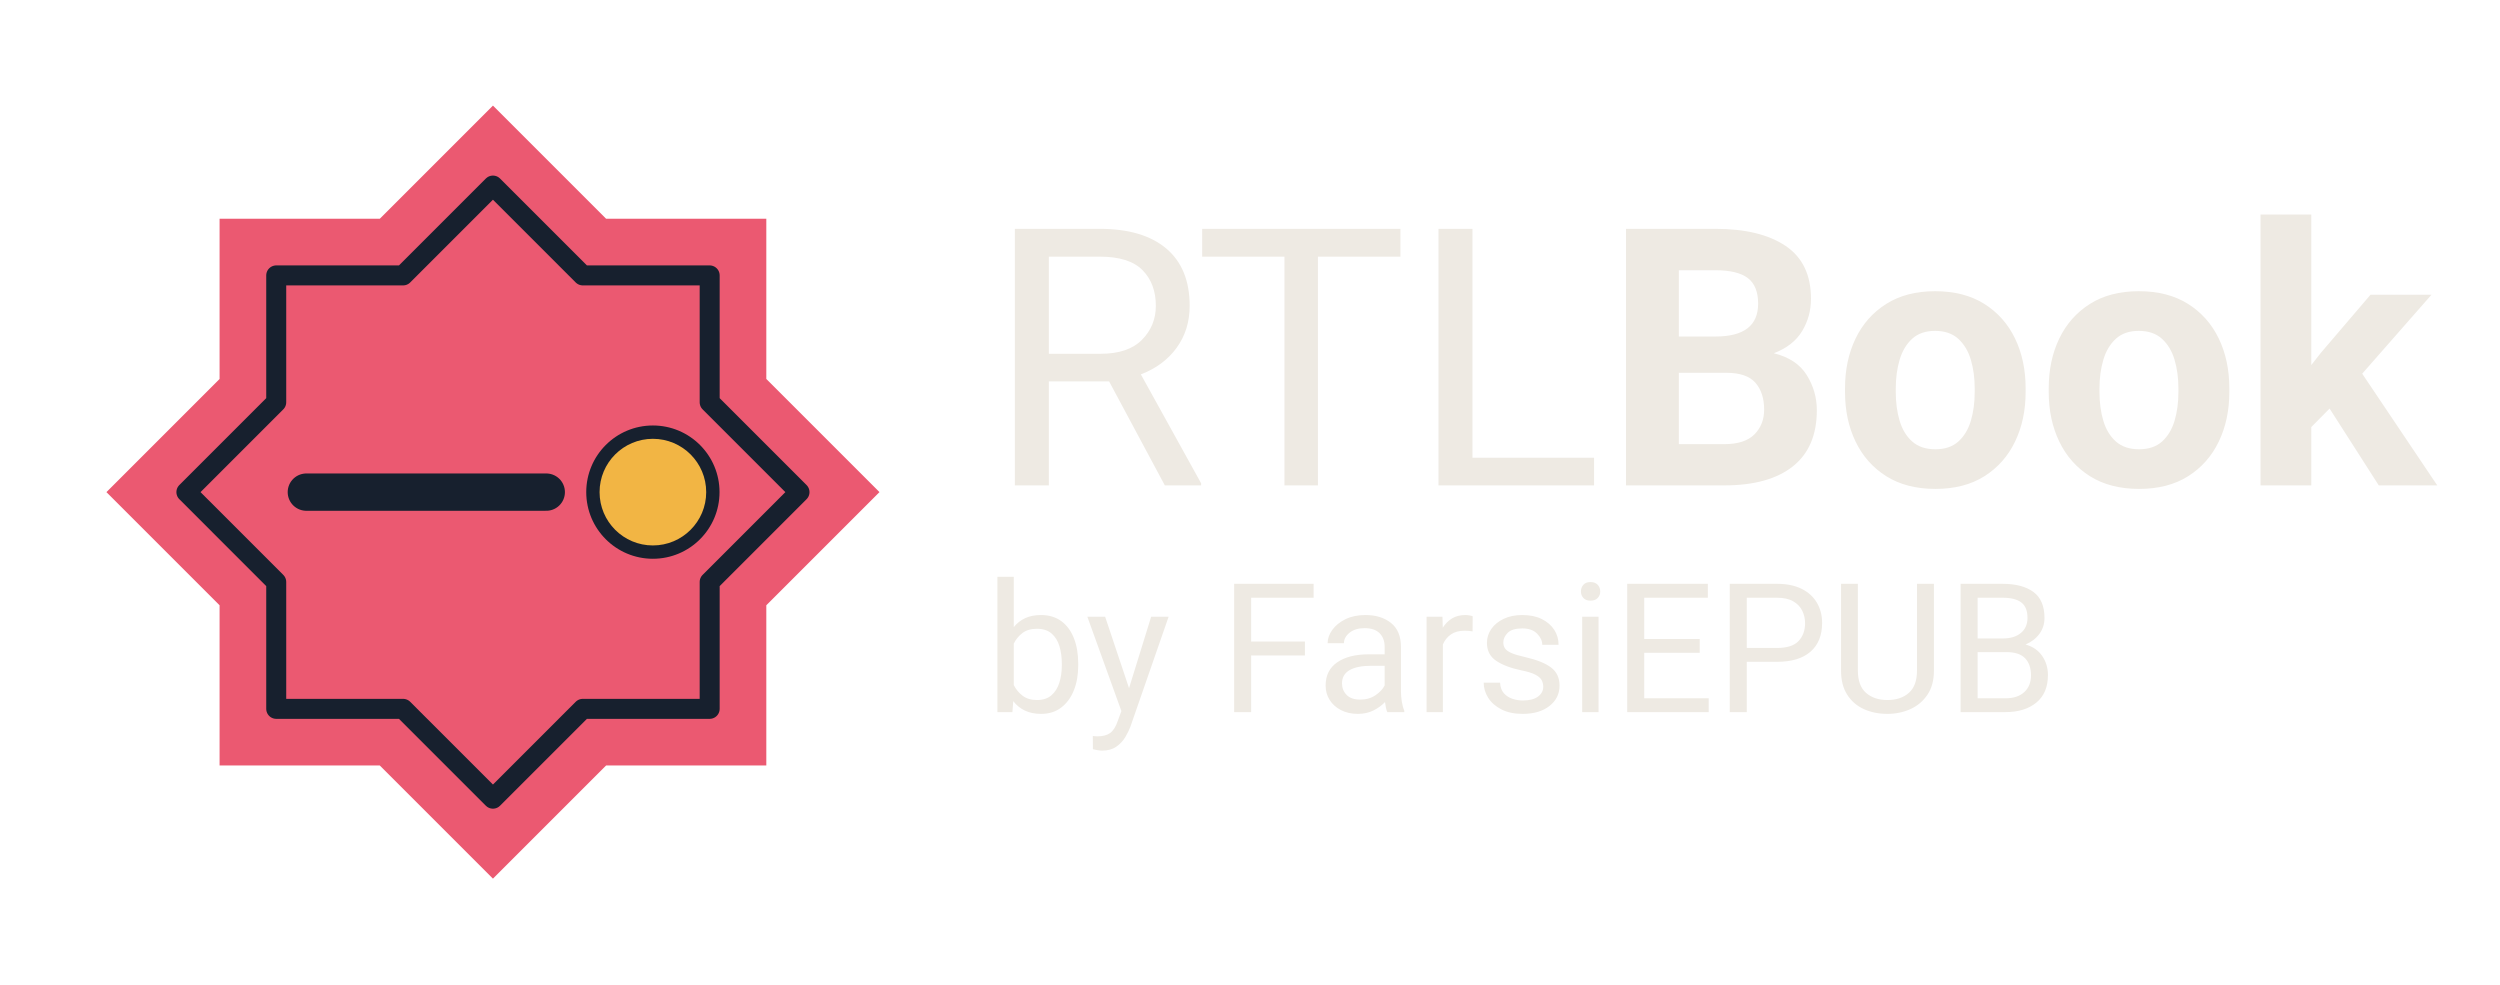
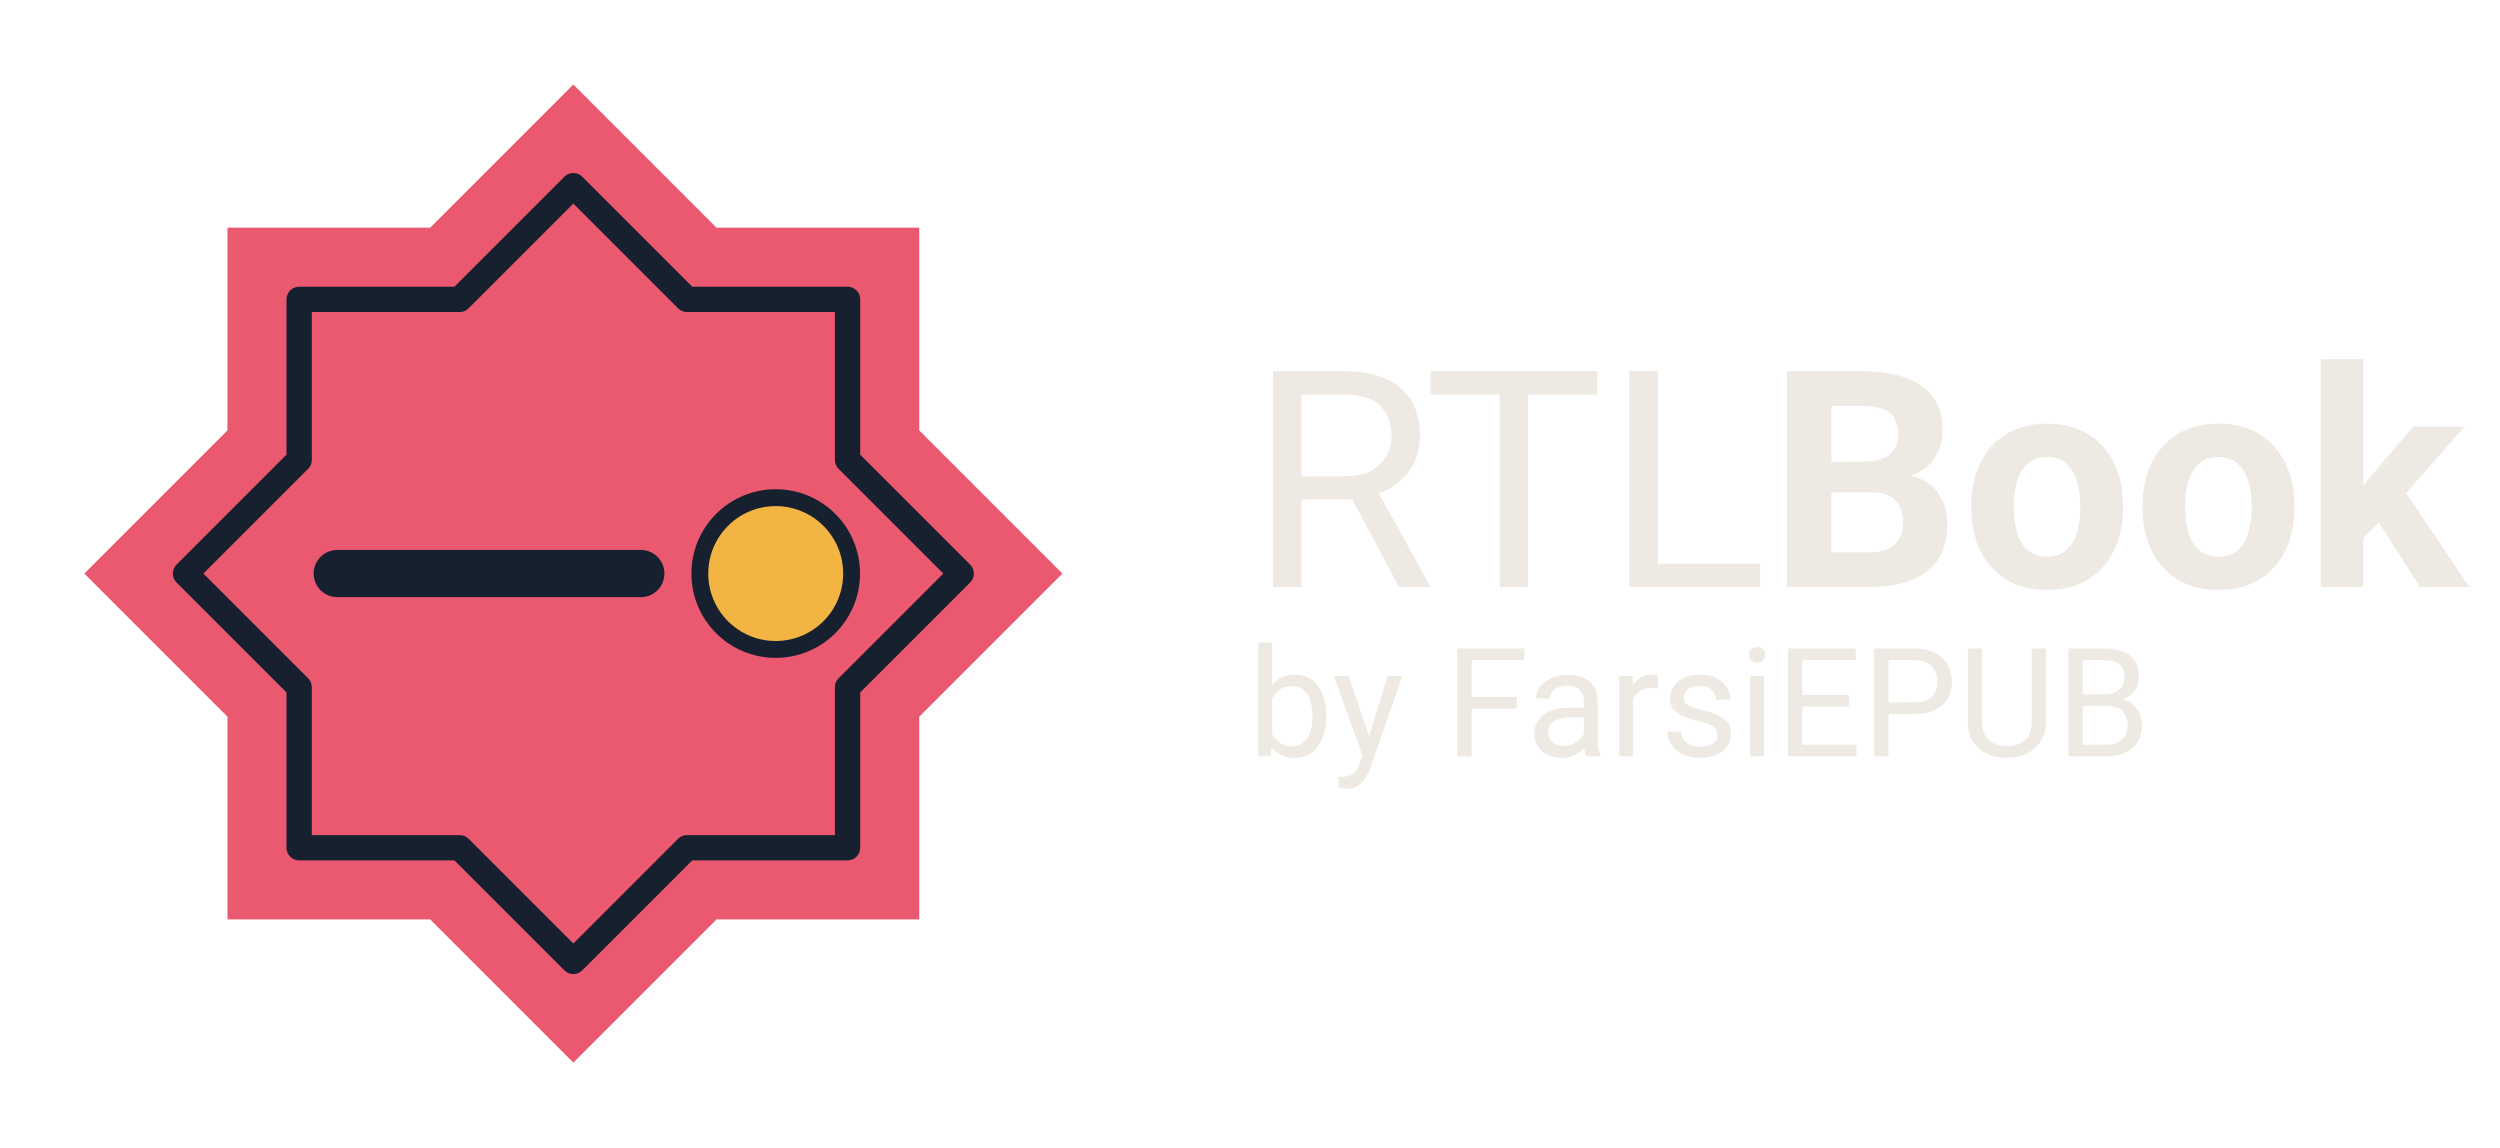
- <svg xmlns="http://www.w3.org/2000/svg" viewBox="-2 -2 76.15 30.00" width="762" height="300" role="img" aria-label="RTLBook by FarsiEPUB">
-   <g transform="scale(0.40625)">
+ <svg xmlns="http://www.w3.org/2000/svg" viewBox="-2 -2 148.25 68.00" width="1482" height="680" role="img" aria-label="RTLBook by FarsiEPUB">
+   <g transform="translate(0 0)">
    <path d="M32.00 3.00L40.49 11.49L52.51 11.49L52.51 23.51L61.00 32.00L52.51 40.49L52.51 52.51L40.49 52.51L32.00 61.00L23.51 52.51L11.49 52.51L11.49 40.49L3.00 32.00L11.49 23.51L11.49 11.49L23.51 11.49Z" fill="#EB5971" />
    <path d="M32.00 9.00L38.74 15.74L48.26 15.74L48.26 25.26L55.00 32.00L48.26 38.74L48.26 48.26L38.74 48.26L32.00 55.00L25.26 48.26L15.74 48.26L15.74 38.74L9.00 32.00L15.74 25.26L15.74 15.74L25.26 15.74Z" fill="none" stroke="#17202E" stroke-width="1.5" stroke-linejoin="round" />
    <circle cx="44" cy="32" r="5" fill="#17202E" />
    <circle cx="44" cy="32" r="4" fill="#F2B544" />
    <path d="M36 32H18" stroke="#17202E" stroke-width="2.8" stroke-linecap="round" fill="none" />
  </g>
-   <path fill="#eeeae3" d="M33.479 12.795 31.781 9.626H29.944V12.795H28.908V4.975H31.497Q32.812 4.975 33.524 5.576Q34.236 6.178 34.236 7.322Q34.236 8.052 33.841 8.598Q33.446 9.143 32.748 9.411L34.585 12.731V12.795ZM31.497 5.823H29.944V8.783H31.529Q32.361 8.783 32.783 8.356Q33.205 7.929 33.205 7.322Q33.205 6.645 32.799 6.234Q32.394 5.823 31.497 5.823ZM40.66 4.975V5.823H38.146V12.795H37.125V5.823H34.617V4.975ZM46.562 11.952V12.795H41.82V4.975H42.856V11.952Z" />
-   <path fill="#eeeae3" d="M50.526 12.795H47.535V4.975H50.263Q51.627 4.975 52.401 5.496Q53.174 6.017 53.174 7.107Q53.174 7.644 52.903 8.093Q52.632 8.541 52.041 8.767Q52.739 8.939 53.045 9.433Q53.352 9.927 53.352 10.502Q53.352 11.635 52.621 12.215Q51.891 12.795 50.526 12.795ZM50.263 6.237H49.146V8.257H50.263Q51.563 8.257 51.563 7.257Q51.563 6.715 51.249 6.476Q50.935 6.237 50.263 6.237ZM51.746 10.486Q51.746 9.97 51.48 9.666Q51.214 9.363 50.596 9.363H49.146V11.538H50.526Q51.155 11.538 51.45 11.24Q51.746 10.942 51.746 10.486ZM54.211 9.948V9.836Q54.211 8.987 54.533 8.318Q54.855 7.65 55.468 7.263Q56.08 6.876 56.956 6.876Q57.842 6.876 58.457 7.263Q59.072 7.65 59.394 8.318Q59.716 8.987 59.716 9.836V9.948Q59.716 10.792 59.394 11.46Q59.072 12.129 58.459 12.516Q57.847 12.902 56.966 12.902Q56.085 12.902 55.47 12.516Q54.855 12.129 54.533 11.46Q54.211 10.792 54.211 9.948ZM55.758 9.836V9.948Q55.758 10.432 55.876 10.827Q55.994 11.221 56.26 11.458Q56.526 11.694 56.966 11.694Q57.401 11.694 57.665 11.458Q57.928 11.221 58.046 10.827Q58.164 10.432 58.164 9.948V9.836Q58.164 9.363 58.046 8.965Q57.928 8.568 57.662 8.326Q57.396 8.085 56.956 8.085Q56.521 8.085 56.257 8.326Q55.994 8.568 55.876 8.965Q55.758 9.363 55.758 9.836ZM60.42 9.948V9.836Q60.42 8.987 60.742 8.318Q61.064 7.65 61.677 7.263Q62.289 6.876 63.165 6.876Q64.051 6.876 64.666 7.263Q65.281 7.65 65.603 8.318Q65.925 8.987 65.925 9.836V9.948Q65.925 10.792 65.603 11.46Q65.281 12.129 64.668 12.516Q64.056 12.902 63.175 12.902Q62.294 12.902 61.679 12.516Q61.064 12.129 60.742 11.46Q60.42 10.792 60.42 9.948ZM61.967 9.836V9.948Q61.967 10.432 62.085 10.827Q62.203 11.221 62.469 11.458Q62.735 11.694 63.175 11.694Q63.61 11.694 63.874 11.458Q64.137 11.221 64.255 10.827Q64.373 10.432 64.373 9.948V9.836Q64.373 9.363 64.255 8.965Q64.137 8.568 63.871 8.326Q63.605 8.085 63.165 8.085Q62.729 8.085 62.466 8.326Q62.203 8.568 62.085 8.965Q61.967 9.363 61.967 9.836ZM70.48 12.795 68.981 10.453 68.423 11.017V12.795H66.876V4.54H68.423V9.127L68.718 8.751L70.228 6.984H72.086L69.975 9.39L72.263 12.795Z" />
-   <path fill="#eeeae3" d="M30.839 18.228V18.285Q30.839 18.709 30.706 19.042Q30.573 19.375 30.32 19.567Q30.068 19.759 29.708 19.759Q29.423 19.759 29.213 19.658Q29.002 19.558 28.859 19.37L28.833 19.705H28.376V15.58H28.875V17.114Q29.018 16.936 29.223 16.841Q29.429 16.746 29.703 16.746Q30.068 16.746 30.322 16.931Q30.575 17.116 30.707 17.451Q30.839 17.785 30.839 18.228ZM30.339 18.285V18.228Q30.339 17.938 30.267 17.696Q30.194 17.455 30.028 17.31Q29.861 17.165 29.579 17.165Q29.308 17.165 29.139 17.295Q28.969 17.425 28.875 17.616V18.881Q28.972 19.074 29.144 19.206Q29.316 19.337 29.584 19.337Q29.853 19.337 30.02 19.195Q30.186 19.053 30.263 18.812Q30.339 18.572 30.339 18.285ZM31.66 16.799 32.388 18.975 33.062 16.799H33.594L32.428 20.154Q32.375 20.296 32.274 20.467Q32.173 20.637 32.001 20.758Q31.83 20.879 31.566 20.879Q31.507 20.879 31.416 20.863Q31.325 20.847 31.287 20.836L31.284 20.433Q31.306 20.436 31.353 20.44Q31.4 20.444 31.419 20.444Q31.674 20.444 31.815 20.34Q31.956 20.237 32.047 19.968L32.155 19.673L31.118 16.799ZM37.749 17.554V17.978H36.11V19.705H35.592V15.795H38.014V16.219H36.11V17.554ZM40.26 19.705Q40.235 19.652 40.218 19.57Q40.2 19.488 40.19 19.399Q40.05 19.547 39.841 19.653Q39.631 19.759 39.363 19.759Q39.067 19.759 38.846 19.643Q38.624 19.528 38.502 19.333Q38.38 19.139 38.38 18.897Q38.38 18.43 38.734 18.187Q39.089 17.944 39.688 17.944H40.179V17.713Q40.179 17.455 40.025 17.3Q39.87 17.146 39.567 17.146Q39.285 17.146 39.111 17.284Q38.938 17.423 38.938 17.605H38.441Q38.441 17.396 38.584 17.198Q38.726 17.001 38.985 16.873Q39.244 16.746 39.596 16.746Q40.069 16.746 40.372 16.987Q40.676 17.229 40.676 17.718V19.071Q40.676 19.216 40.701 19.38Q40.727 19.544 40.778 19.662V19.705ZM39.435 19.324Q39.704 19.324 39.901 19.19Q40.098 19.055 40.179 18.892V18.293H39.768Q39.341 18.293 39.11 18.426Q38.879 18.559 38.879 18.83Q38.879 19.037 39.019 19.18Q39.158 19.324 39.435 19.324ZM42.862 16.783 42.859 17.245Q42.749 17.224 42.617 17.224Q42.362 17.224 42.198 17.338Q42.035 17.452 41.954 17.643V19.705H41.457V16.799H41.941L41.951 17.132Q42.062 16.955 42.232 16.85Q42.403 16.746 42.642 16.746Q42.695 16.746 42.765 16.758Q42.835 16.77 42.862 16.783ZM45.013 18.934Q45.013 18.827 44.966 18.734Q44.919 18.642 44.775 18.565Q44.632 18.489 44.344 18.432Q43.858 18.33 43.578 18.141Q43.297 17.952 43.297 17.594Q43.297 17.363 43.43 17.171Q43.563 16.979 43.806 16.863Q44.049 16.746 44.374 16.746Q44.723 16.746 44.97 16.869Q45.217 16.993 45.349 17.198Q45.48 17.404 45.48 17.653H44.983Q44.983 17.474 44.826 17.314Q44.669 17.154 44.374 17.154Q44.065 17.154 43.931 17.288Q43.796 17.423 43.796 17.581Q43.796 17.688 43.85 17.766Q43.904 17.844 44.047 17.906Q44.191 17.968 44.465 18.029Q45.002 18.153 45.256 18.349Q45.51 18.545 45.51 18.897Q45.51 19.278 45.202 19.519Q44.895 19.759 44.387 19.759Q44.003 19.759 43.737 19.622Q43.471 19.485 43.334 19.267Q43.198 19.05 43.198 18.808H43.697Q43.708 19.012 43.815 19.132Q43.923 19.251 44.078 19.301Q44.234 19.351 44.387 19.351Q44.691 19.351 44.852 19.233Q45.013 19.114 45.013 18.934ZM46.162 16.029Q46.162 15.908 46.236 15.825Q46.31 15.741 46.455 15.741Q46.597 15.741 46.674 15.825Q46.75 15.908 46.75 16.029Q46.75 16.144 46.674 16.226Q46.597 16.308 46.455 16.308Q46.31 16.308 46.236 16.226Q46.162 16.144 46.162 16.029ZM46.699 16.799V19.705H46.2V16.799ZM50.056 19.284V19.705H47.572V15.795H50.03V16.219H48.091V17.476H49.782V17.898H48.091V19.284ZM52.14 18.172H51.217V19.705H50.698V15.795H52.14Q52.583 15.795 52.89 15.948Q53.196 16.101 53.354 16.371Q53.513 16.641 53.513 16.987Q53.513 17.554 53.16 17.863Q52.806 18.172 52.14 18.172ZM52.14 16.219H51.217V17.75H52.14Q52.597 17.75 52.796 17.538Q52.994 17.326 52.994 16.993Q52.994 16.791 52.907 16.614Q52.82 16.437 52.632 16.328Q52.444 16.219 52.14 16.219ZM56.405 15.795H56.921V18.44Q56.921 18.881 56.725 19.173Q56.529 19.466 56.205 19.613Q55.881 19.759 55.503 19.759Q55.105 19.759 54.784 19.613Q54.463 19.466 54.277 19.173Q54.09 18.881 54.09 18.44V15.795H54.603V18.44Q54.603 18.9 54.851 19.118Q55.1 19.337 55.503 19.337Q55.911 19.337 56.158 19.118Q56.405 18.9 56.405 18.44ZM59.104 19.705H57.734V15.795H59.015Q59.617 15.795 59.954 16.043Q60.291 16.292 60.291 16.837Q60.291 17.108 60.137 17.319Q59.982 17.53 59.714 17.645Q60.044 17.737 60.22 17.992Q60.396 18.247 60.396 18.577Q60.396 19.125 60.043 19.415Q59.689 19.705 59.104 19.705ZM59.015 16.219H58.253V17.46H59.031Q59.367 17.46 59.57 17.294Q59.773 17.127 59.773 16.832Q59.773 16.509 59.586 16.364Q59.399 16.219 59.015 16.219ZM59.88 18.583Q59.88 18.255 59.702 18.066Q59.523 17.876 59.128 17.876H58.253V19.284H59.104Q59.472 19.284 59.676 19.094Q59.88 18.905 59.88 18.583Z" />
+   <path fill="#eeeae3" d="M80.965 32.797 78.188 27.611H75.182V32.797H73.485V20.0H77.722Q79.875 20.0 81.04 20.984Q82.204 21.969 82.204 23.841Q82.204 25.036 81.558 25.928Q80.912 26.82 79.77 27.26L82.775 32.691V32.797ZM77.722 21.389H75.182V26.231H77.774Q79.137 26.231 79.827 25.533Q80.517 24.834 80.517 23.841Q80.517 22.733 79.853 22.061Q79.189 21.389 77.722 21.389ZM92.716 20.0V21.389H88.603V32.797H86.933V21.389H82.828V20.0ZM102.375 31.417V32.797H94.614V20.0H96.311V31.417Z" />
+   <path fill="#eeeae3" d="M108.861 32.797H103.966V20.0H108.431Q110.663 20.0 111.929 20.853Q113.194 21.705 113.194 23.489Q113.194 24.368 112.75 25.102Q112.307 25.836 111.34 26.205Q112.482 26.486 112.983 27.295Q113.484 28.104 113.484 29.044Q113.484 30.898 112.289 31.848Q111.094 32.797 108.861 32.797ZM108.431 22.065H106.603V25.37H108.431Q110.558 25.37 110.558 23.735Q110.558 22.848 110.043 22.457Q109.529 22.065 108.431 22.065ZM110.856 29.018Q110.856 28.174 110.421 27.677Q109.986 27.181 108.976 27.181H106.603V30.74H108.861Q109.89 30.74 110.373 30.252Q110.856 29.765 110.856 29.018ZM114.891 28.139V27.954Q114.891 26.565 115.418 25.471Q115.945 24.377 116.947 23.744Q117.949 23.111 119.382 23.111Q120.832 23.111 121.838 23.744Q122.845 24.377 123.372 25.471Q123.899 26.565 123.899 27.954V28.139Q123.899 29.519 123.372 30.613Q122.845 31.707 121.843 32.34Q120.841 32.973 119.399 32.973Q117.958 32.973 116.952 32.34Q115.945 31.707 115.418 30.613Q114.891 29.519 114.891 28.139ZM117.422 27.954V28.139Q117.422 28.93 117.615 29.576Q117.809 30.222 118.244 30.608Q118.679 30.995 119.399 30.995Q120.111 30.995 120.542 30.608Q120.973 30.222 121.166 29.576Q121.359 28.93 121.359 28.139V27.954Q121.359 27.181 121.166 26.53Q120.973 25.88 120.538 25.484Q120.103 25.089 119.382 25.089Q118.67 25.089 118.239 25.484Q117.809 25.88 117.615 26.53Q117.422 27.181 117.422 27.954ZM125.051 28.139V27.954Q125.051 26.565 125.578 25.471Q126.105 24.377 127.107 23.744Q128.109 23.111 129.542 23.111Q130.992 23.111 131.999 23.744Q133.005 24.377 133.532 25.471Q134.06 26.565 134.06 27.954V28.139Q134.06 29.519 133.532 30.613Q133.005 31.707 132.003 32.34Q131.001 32.973 129.56 32.973Q128.118 32.973 127.112 32.34Q126.105 31.707 125.578 30.613Q125.051 29.519 125.051 28.139ZM127.582 27.954V28.139Q127.582 28.93 127.775 29.576Q127.969 30.222 128.404 30.608Q128.839 30.995 129.56 30.995Q130.271 30.995 130.702 30.608Q131.133 30.222 131.326 29.576Q131.52 28.93 131.52 28.139V27.954Q131.52 27.181 131.326 26.53Q131.133 25.88 130.698 25.484Q130.263 25.089 129.542 25.089Q128.83 25.089 128.399 25.484Q127.969 25.88 127.775 26.53Q127.582 27.181 127.582 27.954ZM141.513 32.797 139.061 28.965 138.146 29.888V32.797H135.615V19.288H138.146V26.794L138.63 26.179L141.1 23.287H144.141L140.687 27.225L144.431 32.797Z" />
+   <path fill="#eeeae3" d="M76.645 40.423V40.515Q76.645 41.21 76.427 41.755Q76.21 42.299 75.797 42.614Q75.384 42.928 74.795 42.928Q74.329 42.928 73.984 42.763Q73.639 42.598 73.406 42.291L73.362 42.84H72.615V36.09H73.433V38.599Q73.666 38.309 74.002 38.153Q74.338 37.997 74.786 37.997Q75.384 37.997 75.799 38.3Q76.214 38.604 76.43 39.151Q76.645 39.698 76.645 40.423ZM75.828 40.515V40.423Q75.828 39.948 75.709 39.553Q75.59 39.157 75.318 38.92Q75.045 38.683 74.584 38.683Q74.14 38.683 73.863 38.896Q73.586 39.109 73.433 39.421V41.491Q73.591 41.807 73.872 42.023Q74.153 42.238 74.593 42.238Q75.032 42.238 75.305 42.005Q75.577 41.772 75.702 41.379Q75.828 40.986 75.828 40.515ZM77.99 38.085 79.181 41.645 80.284 38.085H81.154L79.247 43.574Q79.159 43.807 78.994 44.086Q78.829 44.365 78.548 44.563Q78.267 44.76 77.836 44.76Q77.739 44.76 77.59 44.734Q77.44 44.708 77.379 44.69L77.375 44.031Q77.41 44.035 77.487 44.042Q77.563 44.048 77.594 44.048Q78.012 44.048 78.242 43.879Q78.473 43.71 78.623 43.271L78.798 42.787L77.102 38.085ZM87.952 39.32V40.014H85.271V42.84H84.423V36.442H88.387V37.136H85.271V39.32ZM92.061 42.84Q92.021 42.752 91.993 42.618Q91.964 42.484 91.947 42.339Q91.718 42.581 91.375 42.754Q91.033 42.928 90.593 42.928Q90.11 42.928 89.747 42.739Q89.385 42.55 89.185 42.231Q88.985 41.913 88.985 41.517Q88.985 40.753 89.565 40.355Q90.145 39.957 91.125 39.957H91.929V39.579Q91.929 39.157 91.677 38.905Q91.424 38.652 90.927 38.652Q90.466 38.652 90.182 38.878Q89.899 39.105 89.899 39.403H89.086Q89.086 39.061 89.319 38.738Q89.552 38.415 89.976 38.206Q90.4 37.997 90.976 37.997Q91.749 37.997 92.246 38.393Q92.742 38.788 92.742 39.588V41.803Q92.742 42.04 92.784 42.308Q92.826 42.576 92.909 42.77V42.84ZM90.712 42.216Q91.151 42.216 91.474 41.996Q91.797 41.777 91.929 41.508V40.528H91.257Q90.558 40.528 90.18 40.746Q89.802 40.964 89.802 41.407Q89.802 41.746 90.031 41.981Q90.259 42.216 90.712 42.216ZM96.319 38.059 96.315 38.815Q96.135 38.779 95.919 38.779Q95.502 38.779 95.234 38.966Q94.966 39.153 94.834 39.465V42.84H94.021V38.085H94.812L94.83 38.63Q95.01 38.34 95.289 38.169Q95.568 37.997 95.959 37.997Q96.047 37.997 96.161 38.017Q96.275 38.037 96.319 38.059ZM99.839 41.579Q99.839 41.403 99.762 41.251Q99.686 41.1 99.45 40.975Q99.215 40.849 98.745 40.757Q97.95 40.59 97.49 40.28Q97.031 39.97 97.031 39.386Q97.031 39.008 97.249 38.694Q97.466 38.38 97.864 38.188Q98.262 37.997 98.793 37.997Q99.365 37.997 99.769 38.199Q100.173 38.402 100.389 38.738Q100.604 39.074 100.604 39.483H99.791Q99.791 39.188 99.534 38.927Q99.277 38.665 98.793 38.665Q98.288 38.665 98.068 38.885Q97.849 39.105 97.849 39.364Q97.849 39.54 97.937 39.667Q98.024 39.795 98.26 39.896Q98.495 39.997 98.943 40.098Q99.822 40.3 100.237 40.621Q100.652 40.942 100.652 41.517Q100.652 42.141 100.149 42.535Q99.646 42.928 98.815 42.928Q98.187 42.928 97.752 42.704Q97.317 42.48 97.093 42.124Q96.869 41.768 96.869 41.372H97.686Q97.704 41.706 97.879 41.902Q98.055 42.097 98.31 42.179Q98.565 42.26 98.815 42.26Q99.312 42.26 99.576 42.067Q99.839 41.873 99.839 41.579ZM101.72 36.824Q101.72 36.626 101.841 36.49Q101.962 36.354 102.199 36.354Q102.432 36.354 102.557 36.49Q102.683 36.626 102.683 36.824Q102.683 37.013 102.557 37.147Q102.432 37.281 102.199 37.281Q101.962 37.281 101.841 37.147Q101.72 37.013 101.72 36.824ZM102.599 38.085V42.84H101.782V38.085ZM108.092 42.15V42.84H104.027V36.442H108.048V37.136H104.875V39.193H107.644V39.882H104.875V42.15ZM111.502 40.331H109.991V42.84H109.143V36.442H111.502Q112.228 36.442 112.729 36.692Q113.229 36.943 113.489 37.384Q113.748 37.826 113.748 38.393Q113.748 39.32 113.17 39.825Q112.592 40.331 111.502 40.331ZM111.502 37.136H109.991V39.641H111.502Q112.25 39.641 112.575 39.294Q112.9 38.946 112.9 38.402Q112.9 38.072 112.757 37.782Q112.614 37.492 112.307 37.314Q111.999 37.136 111.502 37.136ZM118.481 36.442H119.325V40.77Q119.325 41.491 119.004 41.97Q118.683 42.449 118.154 42.688Q117.624 42.928 117.004 42.928Q116.354 42.928 115.829 42.688Q115.304 42.449 114.998 41.97Q114.693 41.491 114.693 40.77V36.442H115.532V40.77Q115.532 41.522 115.939 41.88Q116.345 42.238 117.004 42.238Q117.672 42.238 118.077 41.88Q118.481 41.522 118.481 40.77ZM122.897 42.84H120.656V36.442H122.752Q123.737 36.442 124.288 36.848Q124.84 37.255 124.84 38.147Q124.84 38.59 124.587 38.935Q124.334 39.28 123.895 39.469Q124.436 39.619 124.723 40.036Q125.011 40.454 125.011 40.994Q125.011 41.891 124.433 42.365Q123.855 42.84 122.897 42.84ZM122.752 37.136H121.504V39.166H122.779Q123.328 39.166 123.66 38.894Q123.992 38.621 123.992 38.138Q123.992 37.611 123.686 37.373Q123.381 37.136 122.752 37.136ZM124.167 41.003Q124.167 40.467 123.875 40.157Q123.583 39.847 122.937 39.847H121.504V42.15H122.897Q123.5 42.15 123.833 41.84Q124.167 41.53 124.167 41.003Z" />
</svg>
